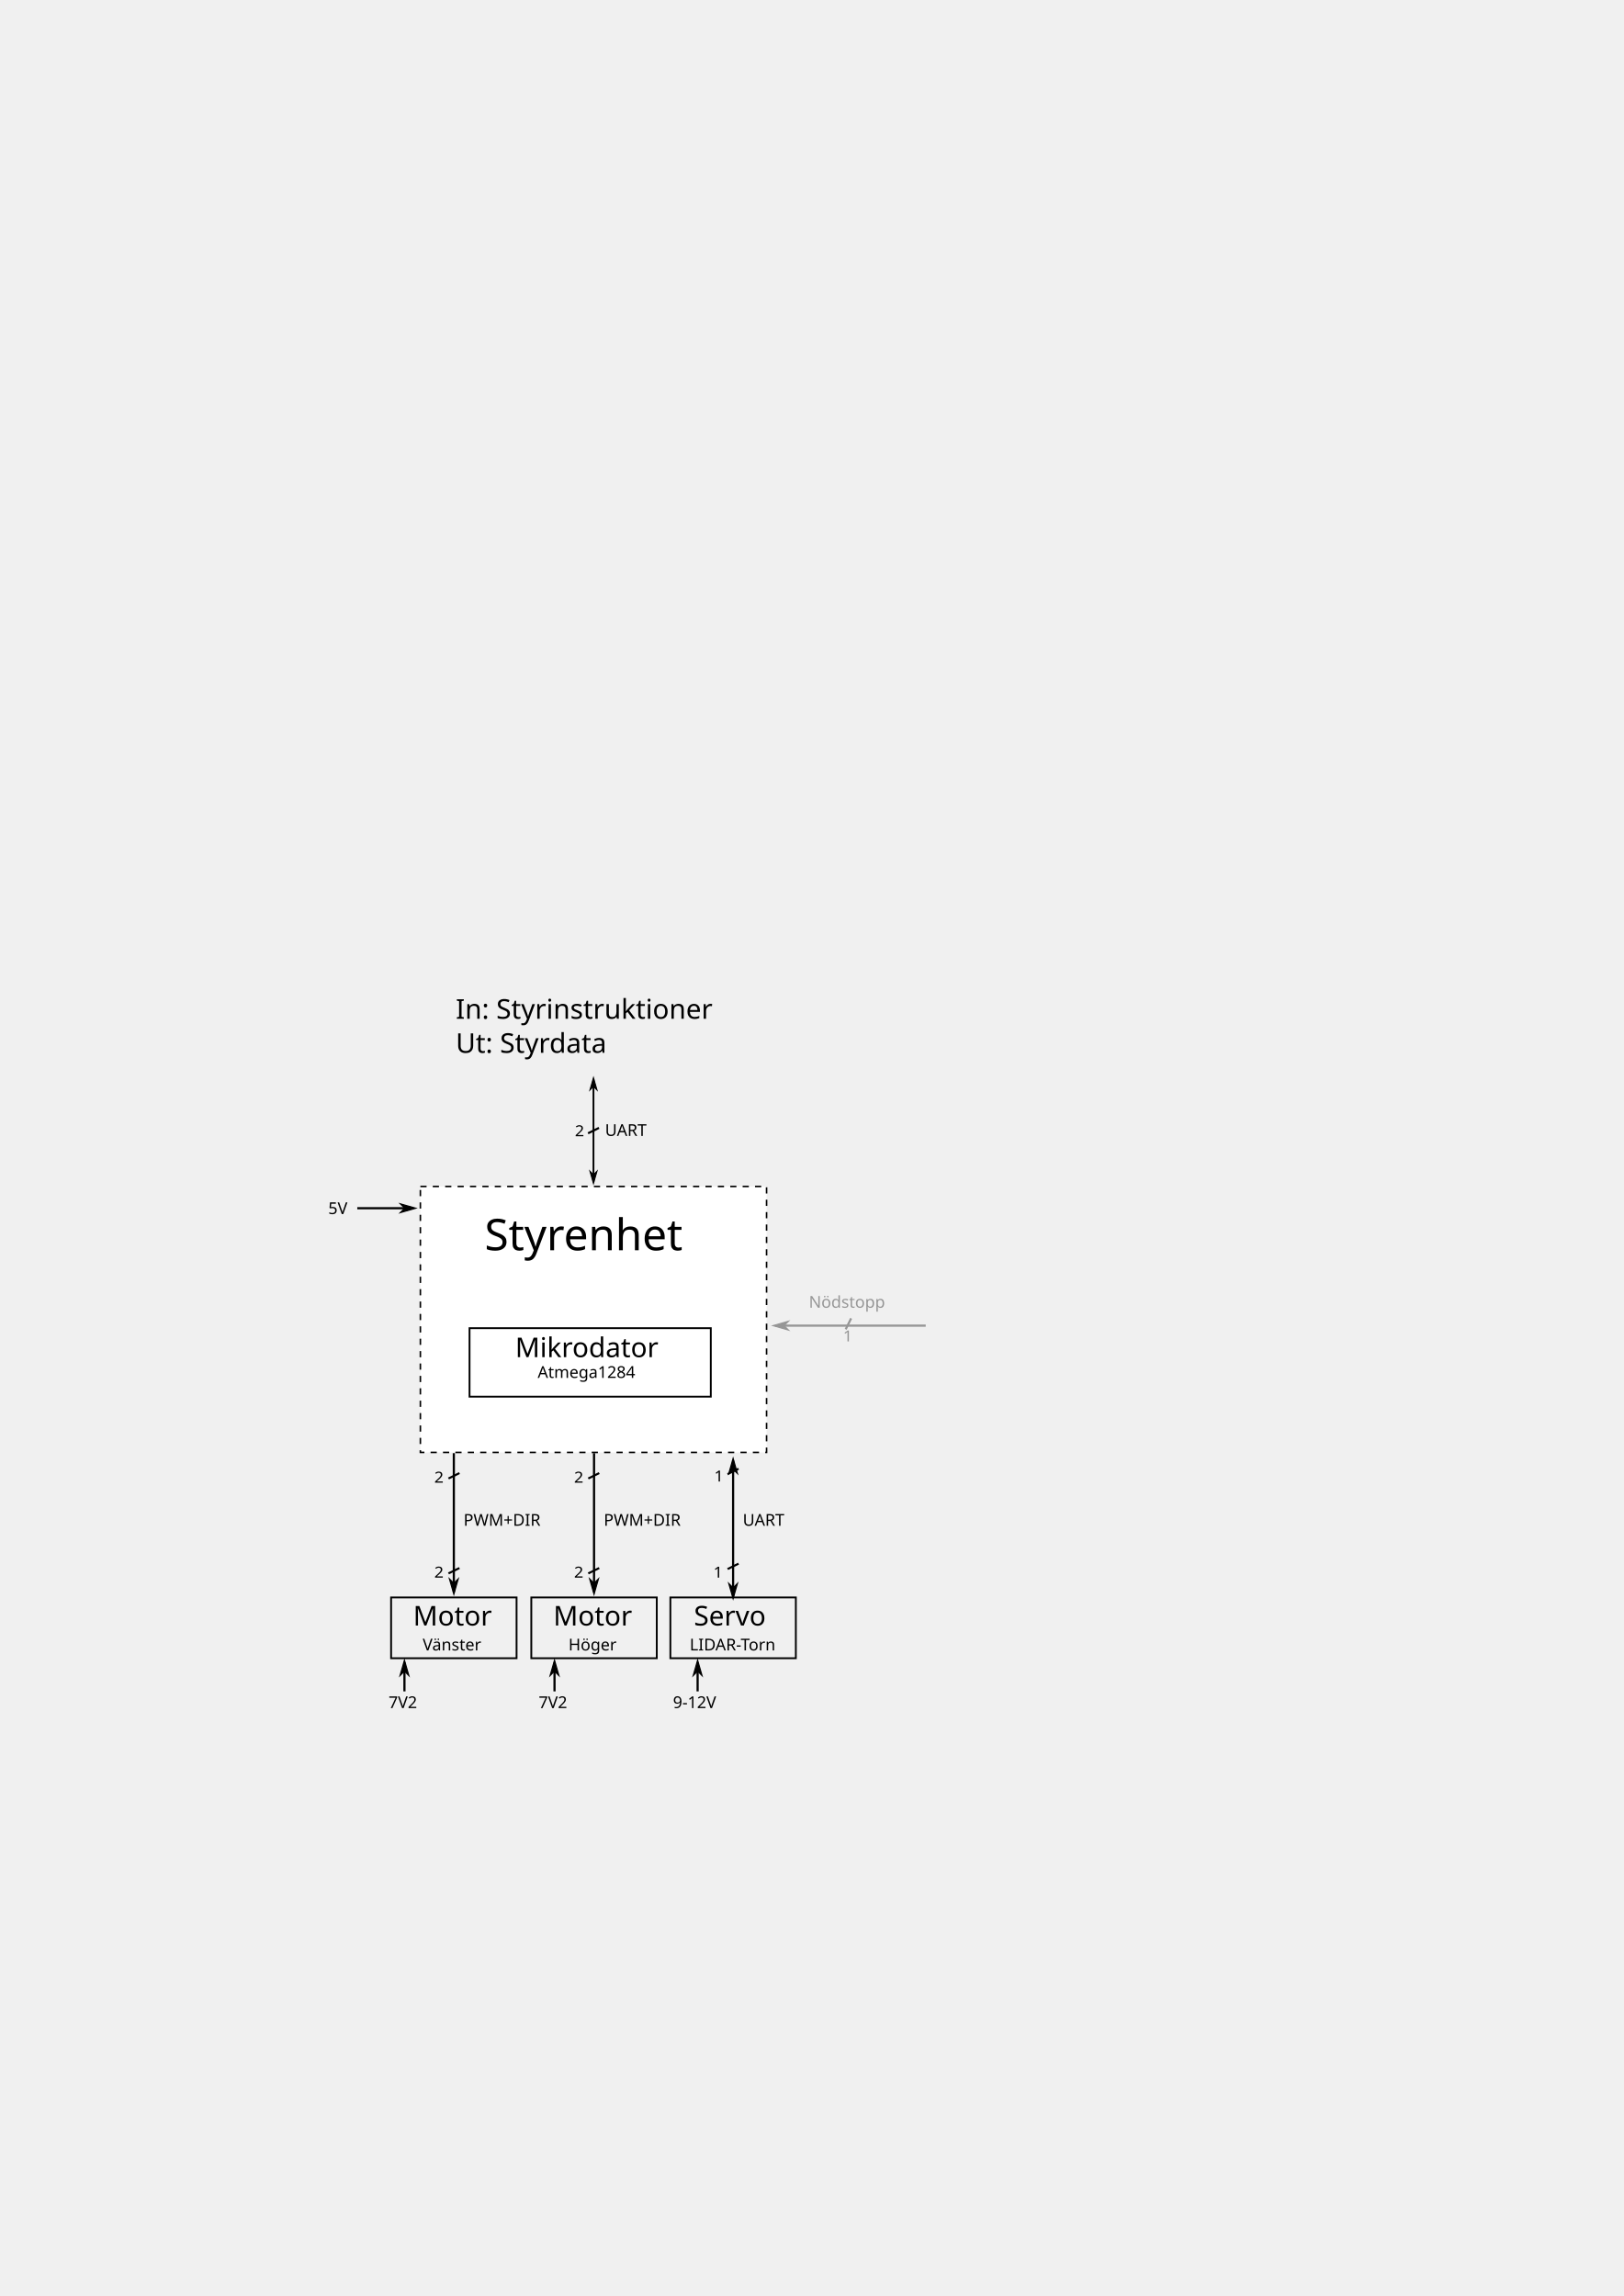
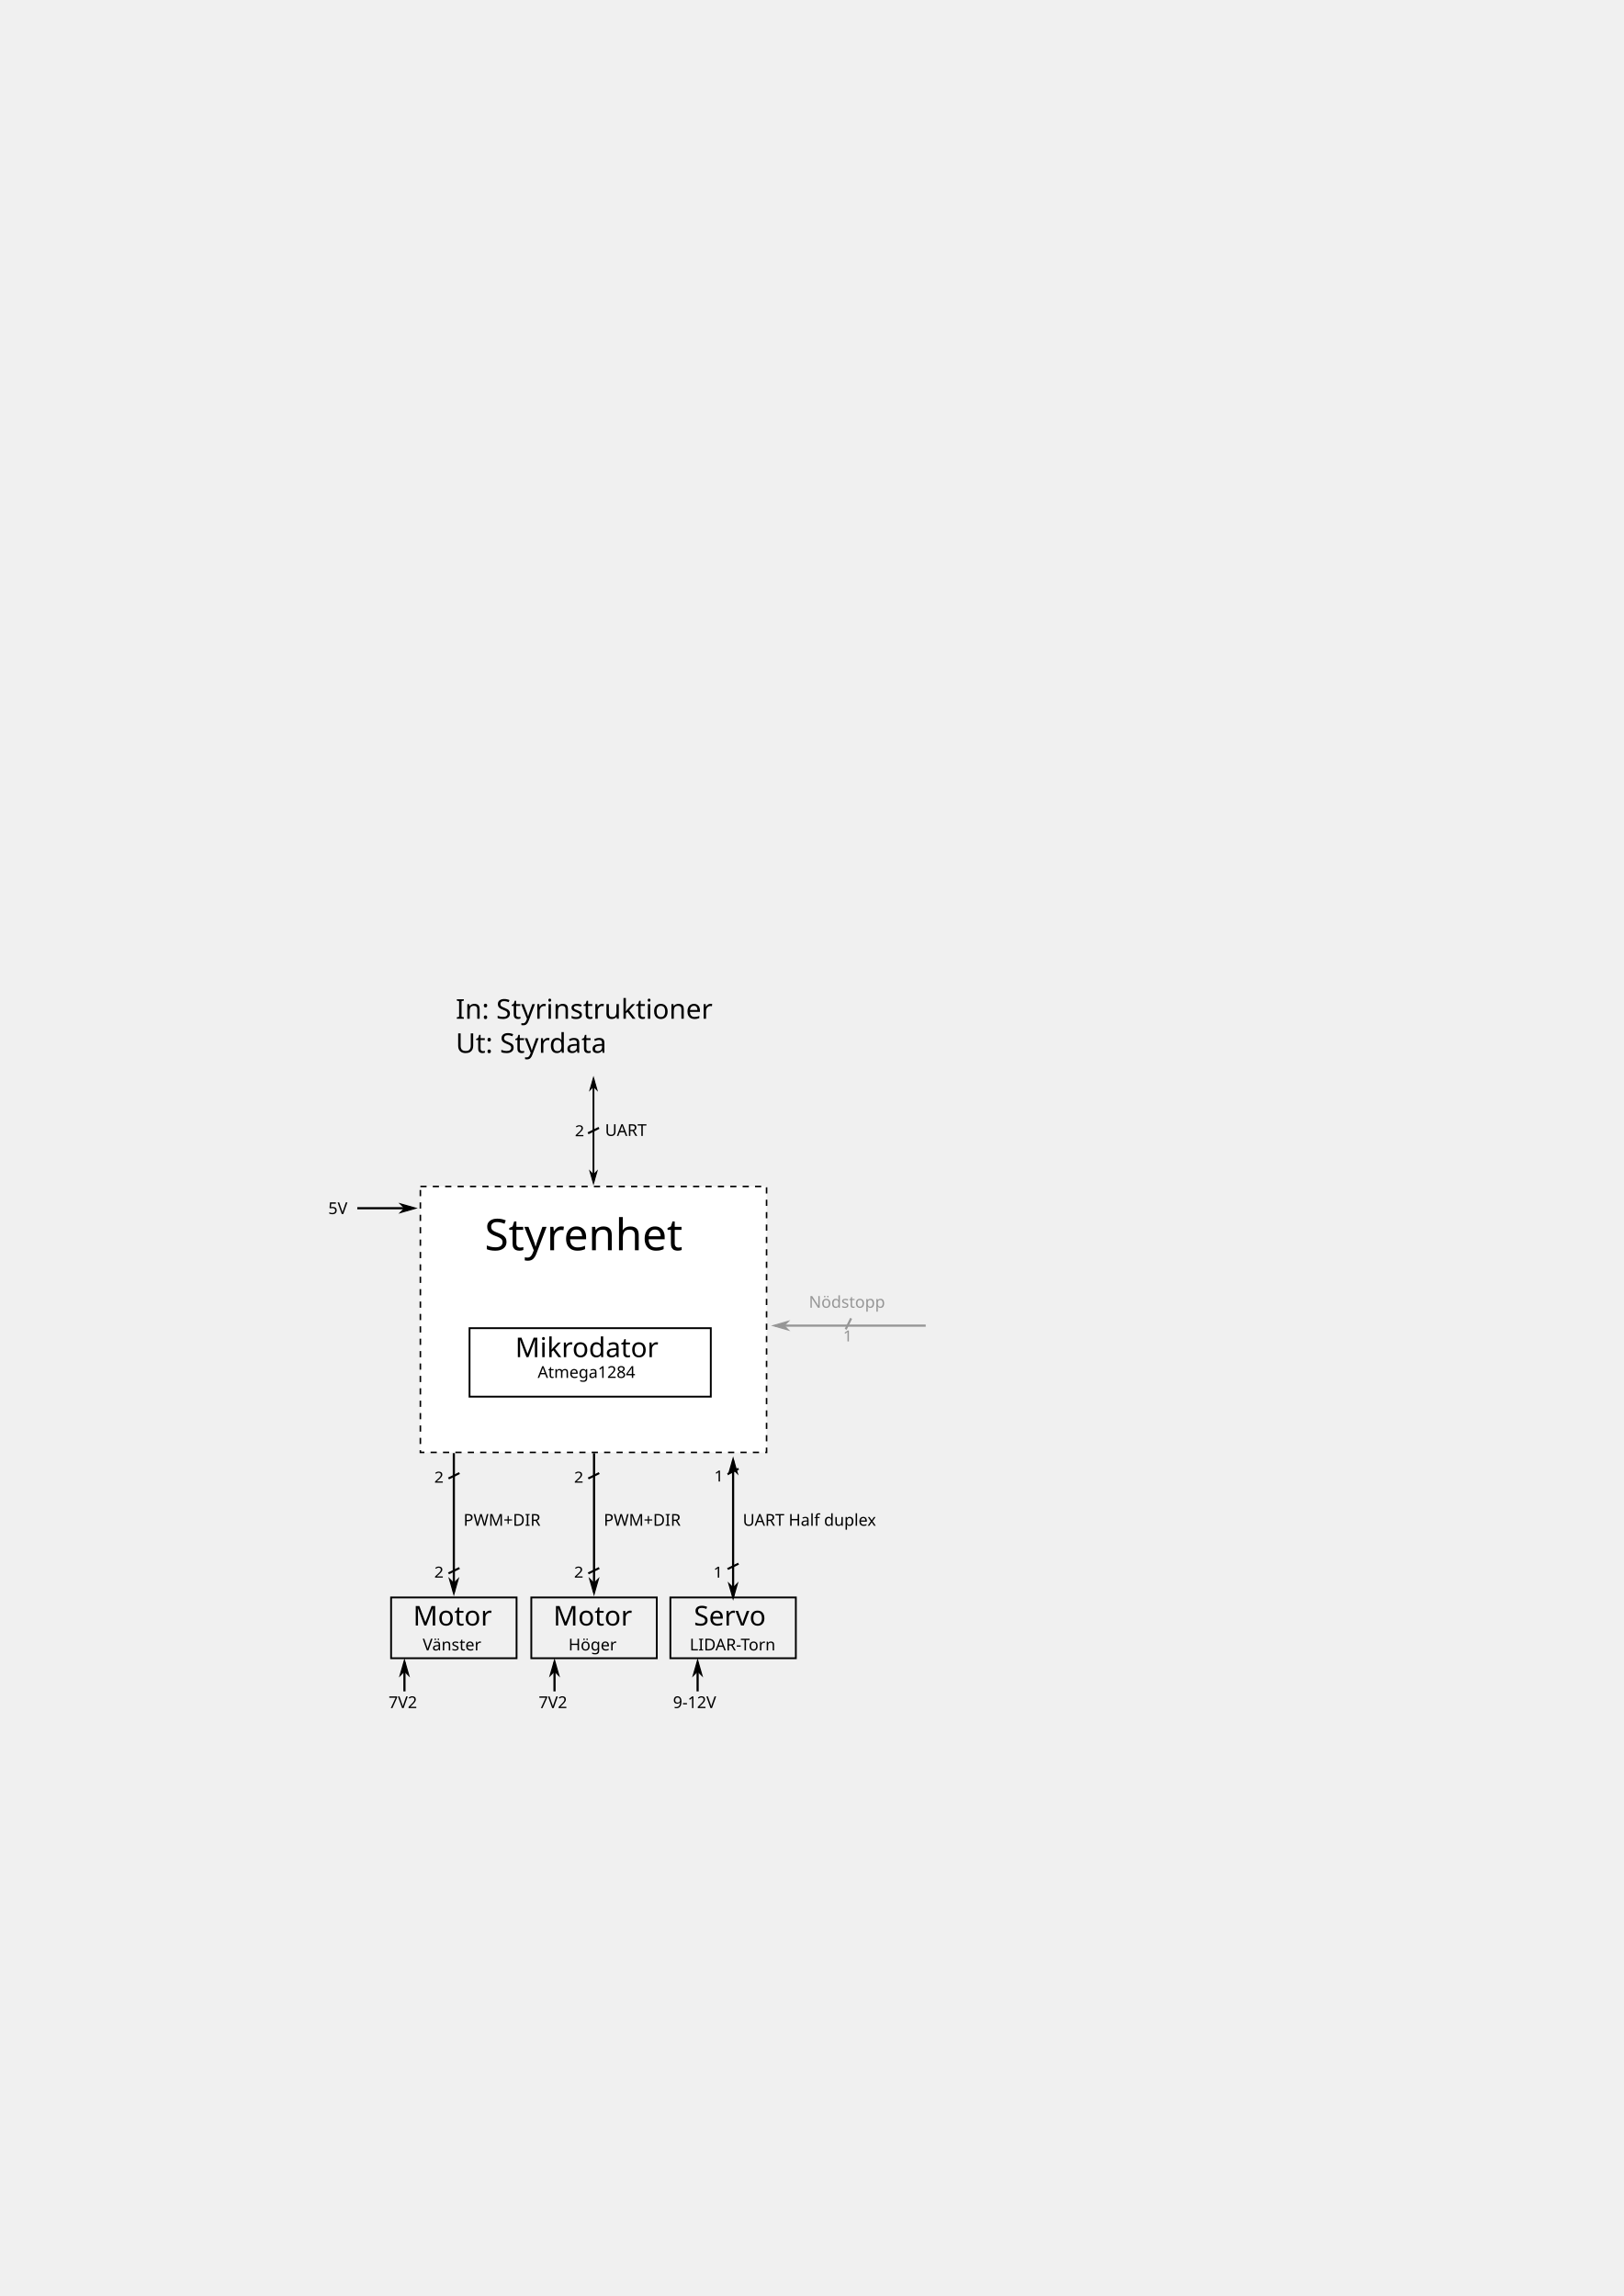
<svg xmlns="http://www.w3.org/2000/svg" width="210mm" height="297mm" viewBox="0 0 744.094 1052.362" id="svg9774" version="1.1">
  <defs id="defs9776">
    <marker orient="auto" refY="0.0" refX="0.0" id="Arrow1Lstart" style="overflow:visible">
      <path id="path13245" d="M 0.0,0.0 L 5.0,-5.0 L -12.5,0.0 L 5.0,5.0 L 0.0,0.0 z " style="fill-rule:evenodd;stroke:#969696;stroke-width:1pt;stroke-opacity:1;fill:#969696;fill-opacity:1" transform="scale(0.8) translate(12.5,0)" />
    </marker>
    <marker orient="auto" refY="0" refX="0" id="marker6600" style="overflow:visible">
      <path id="path6602" d="M 0,0 5,-5 -12.5,0 5,5 0,0 Z" style="fill:#000000;fill-opacity:1;fill-rule:evenodd;stroke:#000000;stroke-width:1pt;stroke-opacity:1" transform="matrix(0.4,0,0,0.4,4,0)" />
    </marker>
    <marker orient="auto" refY="0" refX="0" id="marker4690-4" style="overflow:visible">
      <path id="path4692-5" d="M 0,0 5,-5 -12.5,0 5,5 0,0 Z" style="fill:#000000;fill-opacity:1;fill-rule:evenodd;stroke:#000000;stroke-width:1pt;stroke-opacity:1" transform="matrix(-0.4,0,0,-0.4,-4,0)" />
    </marker>
    <marker orient="auto" refY="0" refX="0" id="marker8162" style="overflow:visible">
      <path id="path8164" d="M 0,0 5,-5 -12.5,0 5,5 0,0 Z" style="fill:#969696;fill-opacity:1;fill-rule:evenodd;stroke:#969696;stroke-width:1pt;stroke-opacity:1" transform="matrix(0.4,0,0,0.4,4,0)" />
    </marker>
    <marker orient="auto" refY="0" refX="0" id="marker8166" style="overflow:visible">
      <path id="path8168" d="M 0,0 5,-5 -12.5,0 5,5 0,0 Z" style="fill:#969696;fill-opacity:1;fill-rule:evenodd;stroke:#969696;stroke-width:1pt;stroke-opacity:1" transform="matrix(-0.4,0,0,-0.4,-4,0)" />
    </marker>
    <marker orient="auto" refY="0" refX="0" id="marker9041-3-5-6-6-8-0-9" style="overflow:visible">
      <path id="path9043-1-6-2-7-7-7-0" d="M 0,0 5,-5 -12.5,0 5,5 0,0 Z" style="fill:#000000;fill-opacity:1;fill-rule:evenodd;stroke:#000000;stroke-width:1pt;stroke-opacity:1" transform="matrix(-0.4,0,0,-0.4,-4,0)" />
    </marker>
    <marker orient="auto" refY="0" refX="0" id="marker9041-3-5-6-6-8-42" style="overflow:visible">
      <path id="path9043-1-6-2-7-7-2" d="M 0,0 5,-5 -12.5,0 5,5 0,0 Z" style="fill:#000000;fill-opacity:1;fill-rule:evenodd;stroke:#000000;stroke-width:1pt;stroke-opacity:1" transform="matrix(-0.4,0,0,-0.4,-4,0)" />
    </marker>
    <marker orient="auto" refY="0" refX="0" id="marker9041-3-5-6-6-8-0" style="overflow:visible">
      <path id="path9043-1-6-2-7-7-7" d="M 0,0 5,-5 -12.5,0 5,5 0,0 Z" style="fill:#000000;fill-opacity:1;fill-rule:evenodd;stroke:#000000;stroke-width:1pt;stroke-opacity:1" transform="matrix(-0.4,0,0,-0.4,-4,0)" />
    </marker>
    <marker orient="auto" refY="0" refX="0" id="marker9041-3-3" style="overflow:visible">
      <path id="path9043-1-9" d="M 0,0 5,-5 -12.5,0 5,5 0,0 Z" style="fill:#000000;fill-opacity:1;fill-rule:evenodd;stroke:#000000;stroke-width:1pt;stroke-opacity:1" transform="matrix(-0.4,0,0,-0.4,-4,0)" />
    </marker>
    <marker orient="auto" refY="0" refX="0" id="marker7029" style="overflow:visible">
      <path id="path7031" d="M 0,0 5,-5 -12.5,0 5,5 0,0 Z" style="fill:#000000;fill-opacity:1;fill-rule:evenodd;stroke:#000000;stroke-width:1pt;stroke-opacity:1" transform="matrix(0.4,0,0,0.4,4,0)" />
    </marker>
    <marker orient="auto" refY="0" refX="0" id="marker6588-9-2" style="overflow:visible">
      <path id="path6590-4-0" d="M 0,0 5,-5 -12.5,0 5,5 0,0 Z" style="fill:#000000;fill-opacity:1;fill-rule:evenodd;stroke:#000000;stroke-width:1pt;stroke-opacity:1" transform="matrix(-0.4,0,0,-0.4,-4,0)" />
    </marker>
    <marker orient="auto" refY="0" refX="0" id="marker6588-9" style="overflow:visible">
      <path id="path6590-4" d="M 0,0 5,-5 -12.5,0 5,5 0,0 Z" style="fill:#000000;fill-opacity:1;fill-rule:evenodd;stroke:#000000;stroke-width:1pt;stroke-opacity:1" transform="matrix(-0.4,0,0,-0.4,-4,0)" />
    </marker>
    <marker orient="auto" refY="0" refX="0" id="marker6588" style="overflow:visible">
      <path id="path6590" d="M 0,0 5,-5 -12.5,0 5,5 0,0 Z" style="fill:#000000;fill-opacity:1;fill-rule:evenodd;stroke:#000000;stroke-width:1pt;stroke-opacity:1" transform="matrix(-0.4,0,0,-0.4,-4,0)" />
    </marker>
  </defs>
  <g id="layer1">
    <path style="fill:none;fill-rule:evenodd;stroke:#000000;stroke-width:0.821;stroke-linecap:butt;stroke-linejoin:miter;stroke-miterlimit:4;stroke-dasharray:none;stroke-opacity:1;marker-start:url(#marker6600);marker-end:url(#marker4690-4)" d="m 271.97,494.717 0,46.972" id="path4688" />
    <text xml:space="preserve" style="font-style:normal;font-weight:normal;font-size:12.5px;line-height:125%;font-family:sans-serif;letter-spacing:0px;word-spacing:0px;fill:#000000;fill-opacity:1;stroke:none;stroke-width:1px;stroke-linecap:butt;stroke-linejoin:miter;stroke-opacity:1" x="277.283" y="520.638" id="text6511-2-7">
      <tspan id="tspan6513-2-3" x="277.283" y="520.638" style="font-size:7.5px">UART</tspan>
    </text>
    <rect style="fill:#ffffff;stroke:#000000;stroke-width:0.71;stroke-miterlimit:4;stroke-dasharray:2.84, 2.84;stroke-dashoffset:0;stroke-opacity:1" id="rect4290-85" width="158.648" height="121.901" x="192.646" y="543.807" />
    <text xml:space="preserve" style="font-style:normal;font-weight:normal;font-size:100.597px;line-height:125%;font-family:sans-serif;letter-spacing:0px;word-spacing:0px;fill:#000000;fill-opacity:1;stroke:none;stroke-width:1px;stroke-linecap:butt;stroke-linejoin:miter;stroke-opacity:1" x="222.072" y="573.048" id="text5111">
      <tspan x="222.072" y="573.048" style="font-size:20px" id="tspan4305">Styrenhet</tspan>
    </text>
    <rect y="608.76" x="215.173" height="31.391" width="110.565" id="rect4315" style="fill:#ffffff;fill-opacity:1;stroke:#000000;stroke-width:0.837;stroke-miterlimit:4;stroke-dasharray:none;stroke-dashoffset:0;stroke-opacity:1" />
    <text xml:space="preserve" style="font-style:normal;font-weight:normal;font-size:10px;line-height:125%;font-family:sans-serif;letter-spacing:0px;word-spacing:0px;fill:#000000;fill-opacity:1;stroke:none;stroke-width:1px;stroke-linecap:butt;stroke-linejoin:miter;stroke-opacity:1" x="236.098" y="622.039" id="text4317">
      <tspan id="tspan4319" x="236.098" y="622.039" style="font-size:12.5px">Mikrodator</tspan>
    </text>
    <text xml:space="preserve" style="font-style:normal;font-weight:normal;font-size:12.5px;line-height:125%;font-family:sans-serif;letter-spacing:0px;word-spacing:0px;fill:#000000;fill-opacity:1;stroke:none;stroke-width:1px;stroke-linecap:butt;stroke-linejoin:miter;stroke-opacity:1" x="246.393" y="631.564" id="text6461">
      <tspan id="tspan6463" x="246.393" y="631.564" style="font-size:7.5px">Atmega1284</tspan>
    </text>
    <g transform="translate(70.18817,165.5958)" id="g8665">
      <text id="text6596" y="533.729" x="142.233" style="font-style:normal;font-weight:normal;font-size:12.5px;line-height:125%;font-family:sans-serif;letter-spacing:0px;word-spacing:0px;fill:#000000;fill-opacity:1;stroke:none;stroke-width:1px;stroke-linecap:butt;stroke-linejoin:miter;stroke-opacity:1" xml:space="preserve">
        <tspan style="font-size:7.5px" y="533.729" x="142.233" id="tspan6598">PWM+DIR</tspan>
      </text>
      <path id="path6571" d="m 137.79,500.462 0,63.64" style="fill:none;fill-rule:evenodd;stroke:#000000;stroke-width:1px;stroke-linecap:butt;stroke-linejoin:miter;stroke-opacity:1;marker-end:url(#marker6588)" />
      <g transform="translate(-39.53117,0.6530096)" id="g6645">
        <rect style="opacity:1;fill:none;fill-opacity:1;stroke:#000000;stroke-width:0.833;stroke-linecap:butt;stroke-linejoin:miter;stroke-miterlimit:3.7;stroke-dasharray:none;stroke-dashoffset:0;stroke-opacity:1" id="rect6604" width="57.5" height="27.857" x="148.571" y="565.934" />
        <text xml:space="preserve" style="font-style:normal;font-weight:normal;font-size:12.5px;line-height:125%;font-family:sans-serif;letter-spacing:0px;word-spacing:0px;fill:#000000;fill-opacity:1;stroke:none;stroke-width:1px;stroke-linecap:butt;stroke-linejoin:miter;stroke-opacity:1" x="158.648" y="578.791" id="text6606">
          <tspan x="158.648" y="578.791" id="tspan6610">Motor</tspan>
        </text>
        <text xml:space="preserve" style="font-style:normal;font-weight:normal;font-size:12.5px;line-height:125%;font-family:sans-serif;letter-spacing:0px;word-spacing:0px;fill:#000000;fill-opacity:1;stroke:none;stroke-width:1px;stroke-linecap:butt;stroke-linejoin:miter;stroke-opacity:1" x="163.065" y="590.219" id="text6614">
          <tspan id="tspan6616" x="163.065" y="590.219" style="font-size:7.5px">Vänster</tspan>
        </text>
      </g>
      <g transform="translate(-26.76904,0)" id="g7669">
        <g transform="matrix(1,0,0,0.932331,-11.9057,40.85051)" id="g7373-0-6-9-3">
          <text id="text7351-4-1-0-9" y="554.148" x="167.5" style="font-style:normal;font-weight:normal;font-size:12.5px;line-height:125%;font-family:sans-serif;letter-spacing:0px;word-spacing:0px;fill:#000000;fill-opacity:1;stroke:none;stroke-width:1px;stroke-linecap:butt;stroke-linejoin:miter;stroke-opacity:1" xml:space="preserve">
            <tspan style="font-size:7.5px" y="554.148" x="167.5" id="tspan7353-8-0-9-4">2</tspan>
          </text>
          <text id="text7351-9-7-6-1-8" y="507.467" x="167.5" style="font-style:normal;font-weight:normal;font-size:12.5px;line-height:125%;font-family:sans-serif;letter-spacing:0px;word-spacing:0px;fill:#000000;fill-opacity:1;stroke:none;stroke-width:1px;stroke-linecap:butt;stroke-linejoin:miter;stroke-opacity:1" xml:space="preserve">
            <tspan style="font-size:7.5px" y="507.467" x="167.5" id="tspan7353-5-1-1-7-1">2</tspan>
          </text>
        </g>
        <g transform="matrix(1.004824,0,0,0.9246567,-61.98943,-67.34177)" id="g7435-7-5-7-2">
          <path id="path7304-7-2-9-1-9" d="m 223.017,626.619 5,-2.679" style="fill:none;fill-rule:evenodd;stroke:#000000;stroke-width:1px;stroke-linecap:butt;stroke-linejoin:miter;stroke-opacity:1" />
          <path id="path7304-4-2-2-4-1-3" d="m 223.017,673.672 5,-2.679" style="fill:none;fill-rule:evenodd;stroke:#000000;stroke-width:1px;stroke-linecap:butt;stroke-linejoin:miter;stroke-opacity:1" />
        </g>
      </g>
    </g>
    <g id="g8646" transform="translate(69.47388,165.5958)">
      <text id="text6596-8" y="533.729" x="207.201" style="font-style:normal;font-weight:normal;font-size:12.5px;line-height:125%;font-family:sans-serif;letter-spacing:0px;word-spacing:0px;fill:#000000;fill-opacity:1;stroke:none;stroke-width:1px;stroke-linecap:butt;stroke-linejoin:miter;stroke-opacity:1" xml:space="preserve">
        <tspan style="font-size:7.5px" y="533.729" x="207.201" id="tspan6598-4">PWM+DIR</tspan>
      </text>
      <path id="path6571-0" d="m 202.758,500.462 0,63.64" style="fill:none;fill-rule:evenodd;stroke:#000000;stroke-width:1px;stroke-linecap:butt;stroke-linejoin:miter;stroke-opacity:1;marker-end:url(#marker6588-9)" />
      <rect y="566.587" x="174.008" height="27.857" width="57.5" id="rect6604-6" style="opacity:1;fill:none;fill-opacity:1;stroke:#000000;stroke-width:0.833;stroke-linecap:butt;stroke-linejoin:miter;stroke-miterlimit:3.7;stroke-dasharray:none;stroke-dashoffset:0;stroke-opacity:1" />
      <text id="text6606-1" y="579.444" x="184.084" style="font-style:normal;font-weight:normal;font-size:12.5px;line-height:125%;font-family:sans-serif;letter-spacing:0px;word-spacing:0px;fill:#000000;fill-opacity:1;stroke:none;stroke-width:1px;stroke-linecap:butt;stroke-linejoin:miter;stroke-opacity:1" xml:space="preserve">
        <tspan id="tspan6610-0" y="579.444" x="184.084">Motor</tspan>
      </text>
      <text id="text6614-6" y="590.872" x="191.048" style="font-style:normal;font-weight:normal;font-size:12.5px;line-height:125%;font-family:sans-serif;letter-spacing:0px;word-spacing:0px;fill:#000000;fill-opacity:1;stroke:none;stroke-width:1px;stroke-linecap:butt;stroke-linejoin:miter;stroke-opacity:1" xml:space="preserve">
        <tspan style="font-size:7.5px" y="590.872" x="191.048" id="tspan6616-3">Höger</tspan>
      </text>
      <g id="g7669-9" transform="translate(38.00367,0)">
        <g transform="matrix(1,0,0,0.932331,-11.9057,40.85051)" id="g7373-0-6-9-3-0">
          <text id="text7351-4-1-0-9-8" y="554.148" x="167.5" style="font-style:normal;font-weight:normal;font-size:12.5px;line-height:125%;font-family:sans-serif;letter-spacing:0px;word-spacing:0px;fill:#000000;fill-opacity:1;stroke:none;stroke-width:1px;stroke-linecap:butt;stroke-linejoin:miter;stroke-opacity:1" xml:space="preserve">
            <tspan style="font-size:7.5px" y="554.148" x="167.5" id="tspan7353-8-0-9-4-8">2</tspan>
          </text>
          <text id="text7351-9-7-6-1-8-5" y="507.467" x="167.5" style="font-style:normal;font-weight:normal;font-size:12.5px;line-height:125%;font-family:sans-serif;letter-spacing:0px;word-spacing:0px;fill:#000000;fill-opacity:1;stroke:none;stroke-width:1px;stroke-linecap:butt;stroke-linejoin:miter;stroke-opacity:1" xml:space="preserve">
            <tspan style="font-size:7.5px" y="507.467" x="167.5" id="tspan7353-5-1-1-7-1-0">2</tspan>
          </text>
        </g>
        <g transform="matrix(1.004824,0,0,0.9246567,-61.98943,-67.34177)" id="g7435-7-5-7-2-9">
          <path id="path7304-7-2-9-1-9-6" d="m 223.017,626.619 5,-2.679" style="fill:none;fill-rule:evenodd;stroke:#000000;stroke-width:1px;stroke-linecap:butt;stroke-linejoin:miter;stroke-opacity:1" />
          <path id="path7304-4-2-2-4-1-3-3" d="m 223.017,673.672 5,-2.679" style="fill:none;fill-rule:evenodd;stroke:#000000;stroke-width:1px;stroke-linecap:butt;stroke-linejoin:miter;stroke-opacity:1" />
        </g>
      </g>
    </g>
    <g transform="translate(70.18817,165.5958)" id="g8627">
      <text id="text6596-8-1" y="533.729" x="270.216" style="font-style:normal;font-weight:normal;font-size:12.5px;line-height:125%;font-family:sans-serif;letter-spacing:0px;word-spacing:0px;fill:#000000;fill-opacity:1;stroke:none;stroke-width:1px;stroke-linecap:butt;stroke-linejoin:miter;stroke-opacity:1" xml:space="preserve">
-         <tspan style="font-size:7.5px" y="533.729" x="270.216" id="tspan6598-4-5">UART</tspan>
+         <tspan style="font-size:7.5px" y="533.729" x="270.216" id="tspan6598-4-5">UART Half duplex</tspan>
        <tspan style="font-size:7.5px" y="543.104" x="270.216" id="tspan3623" />
      </text>
      <path id="path6571-0-5" d="m 265.773,503.85 0,62.291" style="fill:none;fill-rule:evenodd;stroke:#000000;stroke-width:0.989px;stroke-linecap:butt;stroke-linejoin:miter;stroke-opacity:1;marker-start:url(#marker7029);marker-end:url(#marker6588-9-2)" />
      <rect y="566.587" x="237.023" height="27.857" width="57.5" id="rect6604-6-4" style="opacity:1;fill:none;fill-opacity:1;stroke:#000000;stroke-width:0.833;stroke-linecap:butt;stroke-linejoin:miter;stroke-miterlimit:3.7;stroke-dasharray:none;stroke-dashoffset:0;stroke-opacity:1" />
      <text id="text6606-1-7" y="579.444" x="247.792" style="font-style:normal;font-weight:normal;font-size:12.5px;line-height:125%;font-family:sans-serif;letter-spacing:0px;word-spacing:0px;fill:#000000;fill-opacity:1;stroke:none;stroke-width:1px;stroke-linecap:butt;stroke-linejoin:miter;stroke-opacity:1" xml:space="preserve">
        <tspan id="tspan6610-0-6" y="579.444" x="247.792">Servo</tspan>
      </text>
      <text id="text6614-6-5" y="590.872" x="245.879" style="font-style:normal;font-weight:normal;font-size:12.5px;line-height:125%;font-family:sans-serif;letter-spacing:0px;word-spacing:0px;fill:#000000;fill-opacity:1;stroke:none;stroke-width:1px;stroke-linecap:butt;stroke-linejoin:miter;stroke-opacity:1" xml:space="preserve">
        <tspan style="font-size:7.5px" y="590.872" x="245.879" id="tspan6616-3-6">LIDAR-Torn</tspan>
      </text>
      <g id="g7669-9-8" transform="translate(101.1382,0)">
        <g transform="matrix(1,0,0,0.932331,-11.9057,40.85051)" id="g7373-0-6-9-3-0-5">
          <text id="text7351-4-1-0-9-8-6" y="554.148" x="167.5" style="font-style:normal;font-weight:normal;font-size:12.5px;line-height:125%;font-family:sans-serif;letter-spacing:0px;word-spacing:0px;fill:#000000;fill-opacity:1;stroke:none;stroke-width:1px;stroke-linecap:butt;stroke-linejoin:miter;stroke-opacity:1" xml:space="preserve">
            <tspan style="font-size:7.5px" y="554.148" x="167.5" id="tspan7353-8-0-9-4-8-1">1</tspan>
          </text>
          <text id="text7351-4-1-0-9-8-6-3" y="506.883" x="167.866" style="font-style:normal;font-weight:normal;font-size:12.5px;line-height:125%;font-family:sans-serif;letter-spacing:0px;word-spacing:0px;fill:#000000;fill-opacity:1;stroke:none;stroke-width:1px;stroke-linecap:butt;stroke-linejoin:miter;stroke-opacity:1" xml:space="preserve">
            <tspan style="font-size:7.5px" y="506.883" x="167.866" id="tspan7353-8-0-9-4-8-1-6">1</tspan>
          </text>
        </g>
        <g transform="matrix(1.004824,0,0,0.9246567,-61.98943,-69.34177)" id="g7435-7-5-7-2-9-9">
          <path id="path7304-7-2-9-1-9-6-8" d="m 223.017,626.619 5,-2.679" style="fill:none;fill-rule:evenodd;stroke:#000000;stroke-width:1px;stroke-linecap:butt;stroke-linejoin:miter;stroke-opacity:1" />
          <path id="path7304-4-2-2-4-1-3-3-4" d="m 223.017,673.672 5,-2.679" style="fill:none;fill-rule:evenodd;stroke:#000000;stroke-width:1px;stroke-linecap:butt;stroke-linejoin:miter;stroke-opacity:1" />
        </g>
      </g>
    </g>
    <path style="fill:none;fill-rule:evenodd;stroke:#000000;stroke-width:0.964px;stroke-linecap:butt;stroke-linejoin:miter;stroke-opacity:1" d="m 269.478,519.441 5.024,-2.477" id="path7304-7-2-9-1-9-6-2-8" />
    <text xml:space="preserve" style="font-style:normal;font-weight:normal;font-size:12.07px;line-height:125%;font-family:sans-serif;letter-spacing:0px;word-spacing:0px;fill:#000000;fill-opacity:1;stroke:none;stroke-width:1px;stroke-linecap:butt;stroke-linejoin:miter;stroke-opacity:1" x="254.377" y="539.366" id="text7351-9-7-6-1-8-5-5-4" transform="scale(1.035655,0.9655729)">
      <tspan id="tspan7353-5-1-1-7-1-0-9-1" x="254.377" y="539.366" style="font-size:7.242px">2</tspan>
    </text>
    <path style="fill:none;fill-opacity:1;fill-rule:evenodd;stroke:#969696;stroke-width:1;stroke-linecap:butt;stroke-linejoin:miter;stroke-miterlimit:4;stroke-dasharray:none;stroke-opacity:1;marker-start:url(#marker8162);marker-end:" d="m 355.285,607.601 68.944,0" id="path8160" />
    <text xml:space="preserve" style="font-style:normal;font-weight:normal;font-size:12.5px;line-height:125%;font-family:sans-serif;letter-spacing:0px;word-spacing:0px;fill:#000000;fill-opacity:1;stroke:none;stroke-width:1px;stroke-linecap:butt;stroke-linejoin:miter;stroke-opacity:1" x="370.68" y="599.387" id="text8774">
      <tspan id="tspan8776" x="370.68" y="599.387" style="font-size:7.5px;fill:#969696;fill-opacity:1;stroke:none;stroke-opacity:1">Nödstopp</tspan>
    </text>
    <g transform="translate(70.18817,165.5958)" id="g9159">
      <path style="fill:none;fill-rule:evenodd;stroke:#000000;stroke-width:1px;stroke-linecap:butt;stroke-linejoin:miter;stroke-opacity:1;marker-end:url(#marker9041-3-3)" d="m 93.546,388.187 25.759,0" id="path9039-03-1" />
      <text xml:space="preserve" style="font-style:normal;font-weight:normal;font-size:12.5px;line-height:125%;font-family:sans-serif;letter-spacing:0px;word-spacing:0px;fill:#000000;fill-opacity:1;stroke:none;stroke-width:1px;stroke-linecap:butt;stroke-linejoin:miter;stroke-opacity:1" x="80.237" y="390.868" id="text9045-4-9">
        <tspan style="font-size:7.5px" id="tspan9047-0-6" x="80.237" y="390.868">5V</tspan>
      </text>
    </g>
    <g transform="translate(70.18817,165.5958)" id="g9687">
      <path id="path9039-03-4-5-8-8" d="m 115.157,609.642 0,-13.274" style="fill:none;fill-rule:evenodd;stroke:#000000;stroke-width:1;stroke-linecap:butt;stroke-linejoin:miter;stroke-miterlimit:4;stroke-dasharray:none;stroke-opacity:1;marker-end:url(#marker9041-3-5-6-6-8-0)" />
      <text id="text9045-4-0-6-2-7" y="617.303" x="107.888" style="font-style:normal;font-weight:normal;font-size:12.5px;line-height:125%;font-family:sans-serif;letter-spacing:0px;word-spacing:0px;fill:#000000;fill-opacity:1;stroke:none;stroke-width:1px;stroke-linecap:butt;stroke-linejoin:miter;stroke-opacity:1" xml:space="preserve">
        <tspan y="617.303" x="107.888" id="tspan9047-0-04-9-9-0" style="font-size:7.5px">7V2</tspan>
      </text>
    </g>
    <g id="g9256-2-2" transform="translate(-25.27126,158.5836)">
      <path id="path9039-03-4-5-8-0" d="m 344.967,616.654 0,-13.274" style="fill:none;fill-rule:evenodd;stroke:#000000;stroke-width:1;stroke-linecap:butt;stroke-linejoin:miter;stroke-miterlimit:4;stroke-dasharray:none;stroke-opacity:1;marker-end:url(#marker9041-3-5-6-6-8-42)" />
      <text id="text9045-4-0-6-2-5" y="624.315" x="333.679" style="font-style:normal;font-weight:normal;font-size:12.5px;line-height:125%;font-family:sans-serif;letter-spacing:0px;word-spacing:0px;fill:#000000;fill-opacity:1;stroke:none;stroke-width:1px;stroke-linecap:butt;stroke-linejoin:miter;stroke-opacity:1" xml:space="preserve">
        <tspan y="624.315" x="333.679" id="tspan9047-0-04-9-9-52" style="font-size:7.5px">9-12V</tspan>
      </text>
    </g>
    <g id="g9682" transform="translate(70.18817,159.4713)">
      <path id="path9039-03-4-5-8-8-2" d="m 183.929,615.767 0,-13.274" style="fill:none;fill-rule:evenodd;stroke:#000000;stroke-width:1;stroke-linecap:butt;stroke-linejoin:miter;stroke-miterlimit:4;stroke-dasharray:none;stroke-opacity:1;marker-end:url(#marker9041-3-5-6-6-8-0-9)" />
      <text id="text9045-4-0-6-2-7-8" y="623.427" x="176.659" style="font-style:normal;font-weight:normal;font-size:12.5px;line-height:125%;font-family:sans-serif;letter-spacing:0px;word-spacing:0px;fill:#000000;fill-opacity:1;stroke:none;stroke-width:1px;stroke-linecap:butt;stroke-linejoin:miter;stroke-opacity:1" xml:space="preserve">
        <tspan y="623.427" x="176.659" id="tspan9047-0-04-9-9-0-3" style="font-size:7.5px">7V2</tspan>
      </text>
    </g>
    <g id="g10071" transform="translate(-3.642012,0)">
      <text transform="scale(1.035655,0.9655729)" id="text7351-9-7-6-1-8-5-5-1" y="636.753" x="376.566" style="font-style:normal;font-weight:normal;font-size:12.07px;line-height:125%;font-family:sans-serif;letter-spacing:0px;word-spacing:0px;fill:#969696;fill-opacity:1;stroke:none;stroke-width:1px;stroke-linecap:butt;stroke-linejoin:miter;stroke-opacity:1" xml:space="preserve">
        <tspan style="font-size:7.242px;fill:#969696;fill-opacity:1;stroke:none;stroke-opacity:1" y="636.753" x="376.566" id="tspan7353-5-1-1-7-1-0-9-2">1</tspan>
      </text>
      <path id="path7304-7-2-9-1-9-6-2-89" d="m 391.206,609.283 2.477,-5.024" style="fill:#969696;fill-opacity:1;fill-rule:evenodd;stroke:#969696;stroke-width:0.989;stroke-linecap:butt;stroke-linejoin:miter;stroke-miterlimit:4;stroke-dasharray:none;stroke-opacity:1" />
    </g>
    <text xml:space="preserve" style="font-style:normal;font-weight:normal;font-size:12.5px;line-height:125%;font-family:sans-serif;letter-spacing:0px;word-spacing:0px;fill:#000000;fill-opacity:1;stroke:none;stroke-width:1px;stroke-linecap:butt;stroke-linejoin:miter;stroke-opacity:1" x="208.847" y="466.927" id="text10120-3">
      <tspan id="tspan10122-6" x="208.847" y="466.927">In: Styrinstruktioner</tspan>
      <tspan x="208.847" y="482.552" id="tspan10184">Ut: Styrdata</tspan>
    </text>
  </g>
</svg>
